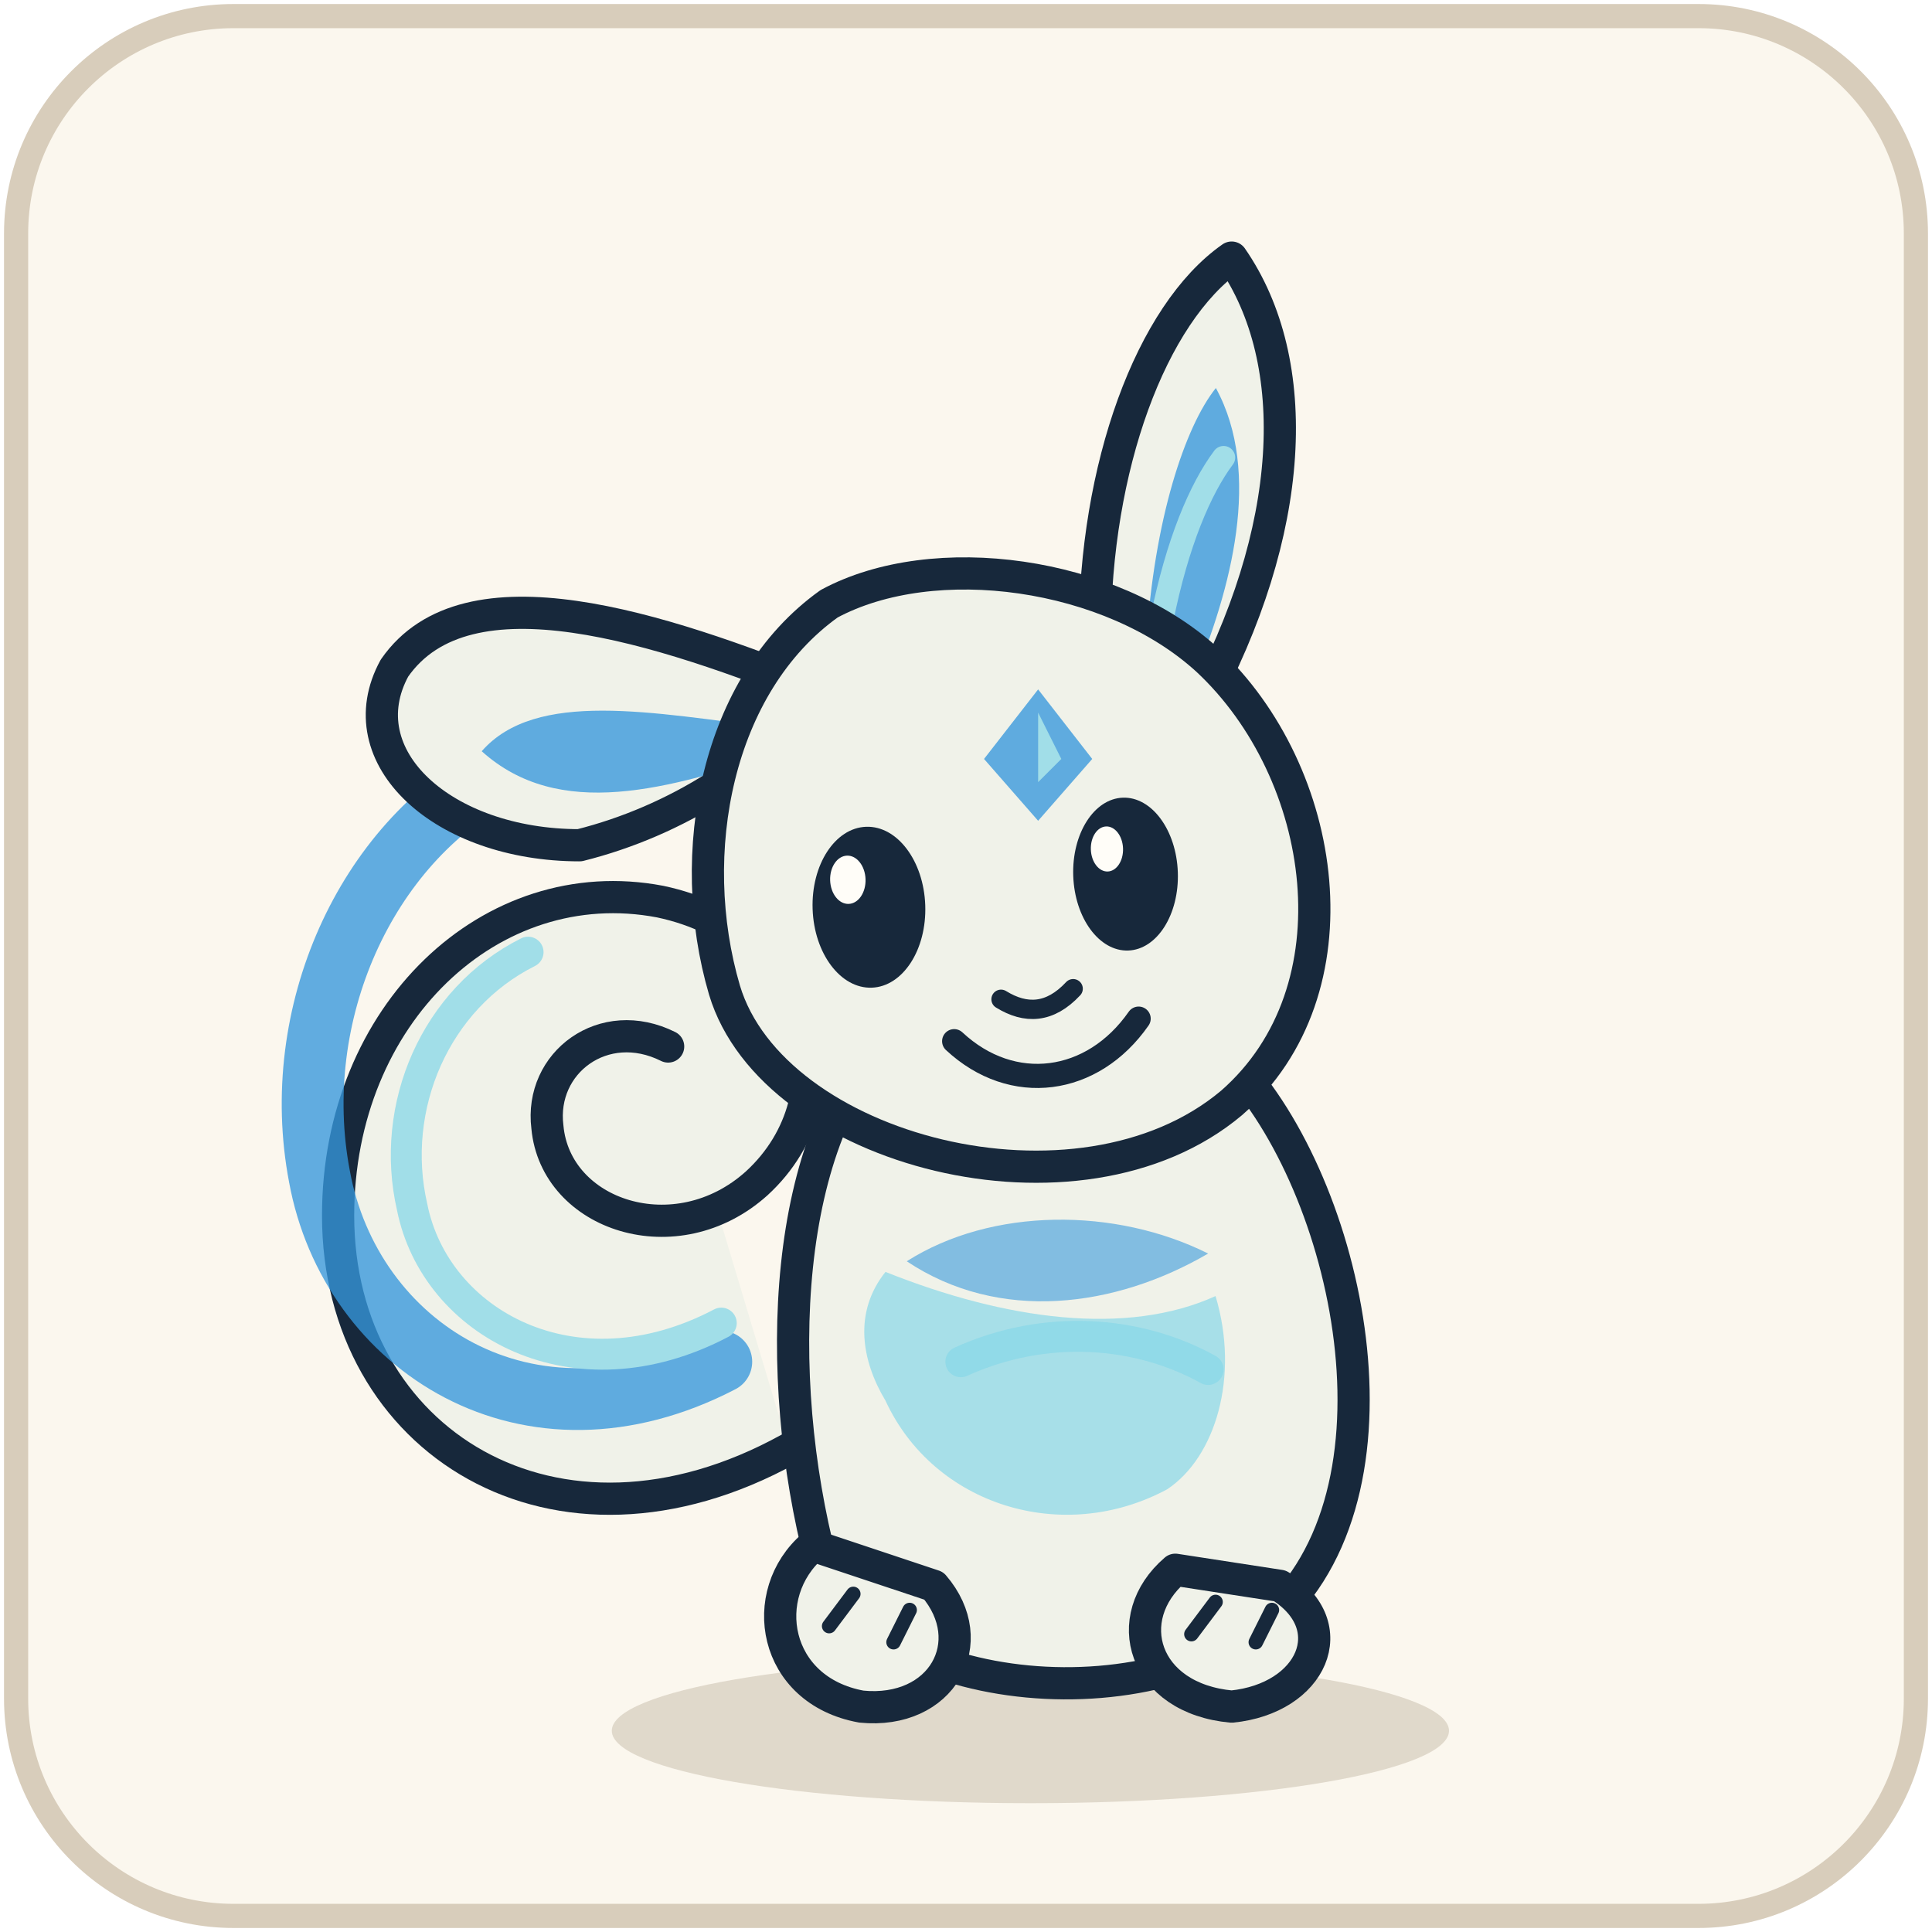
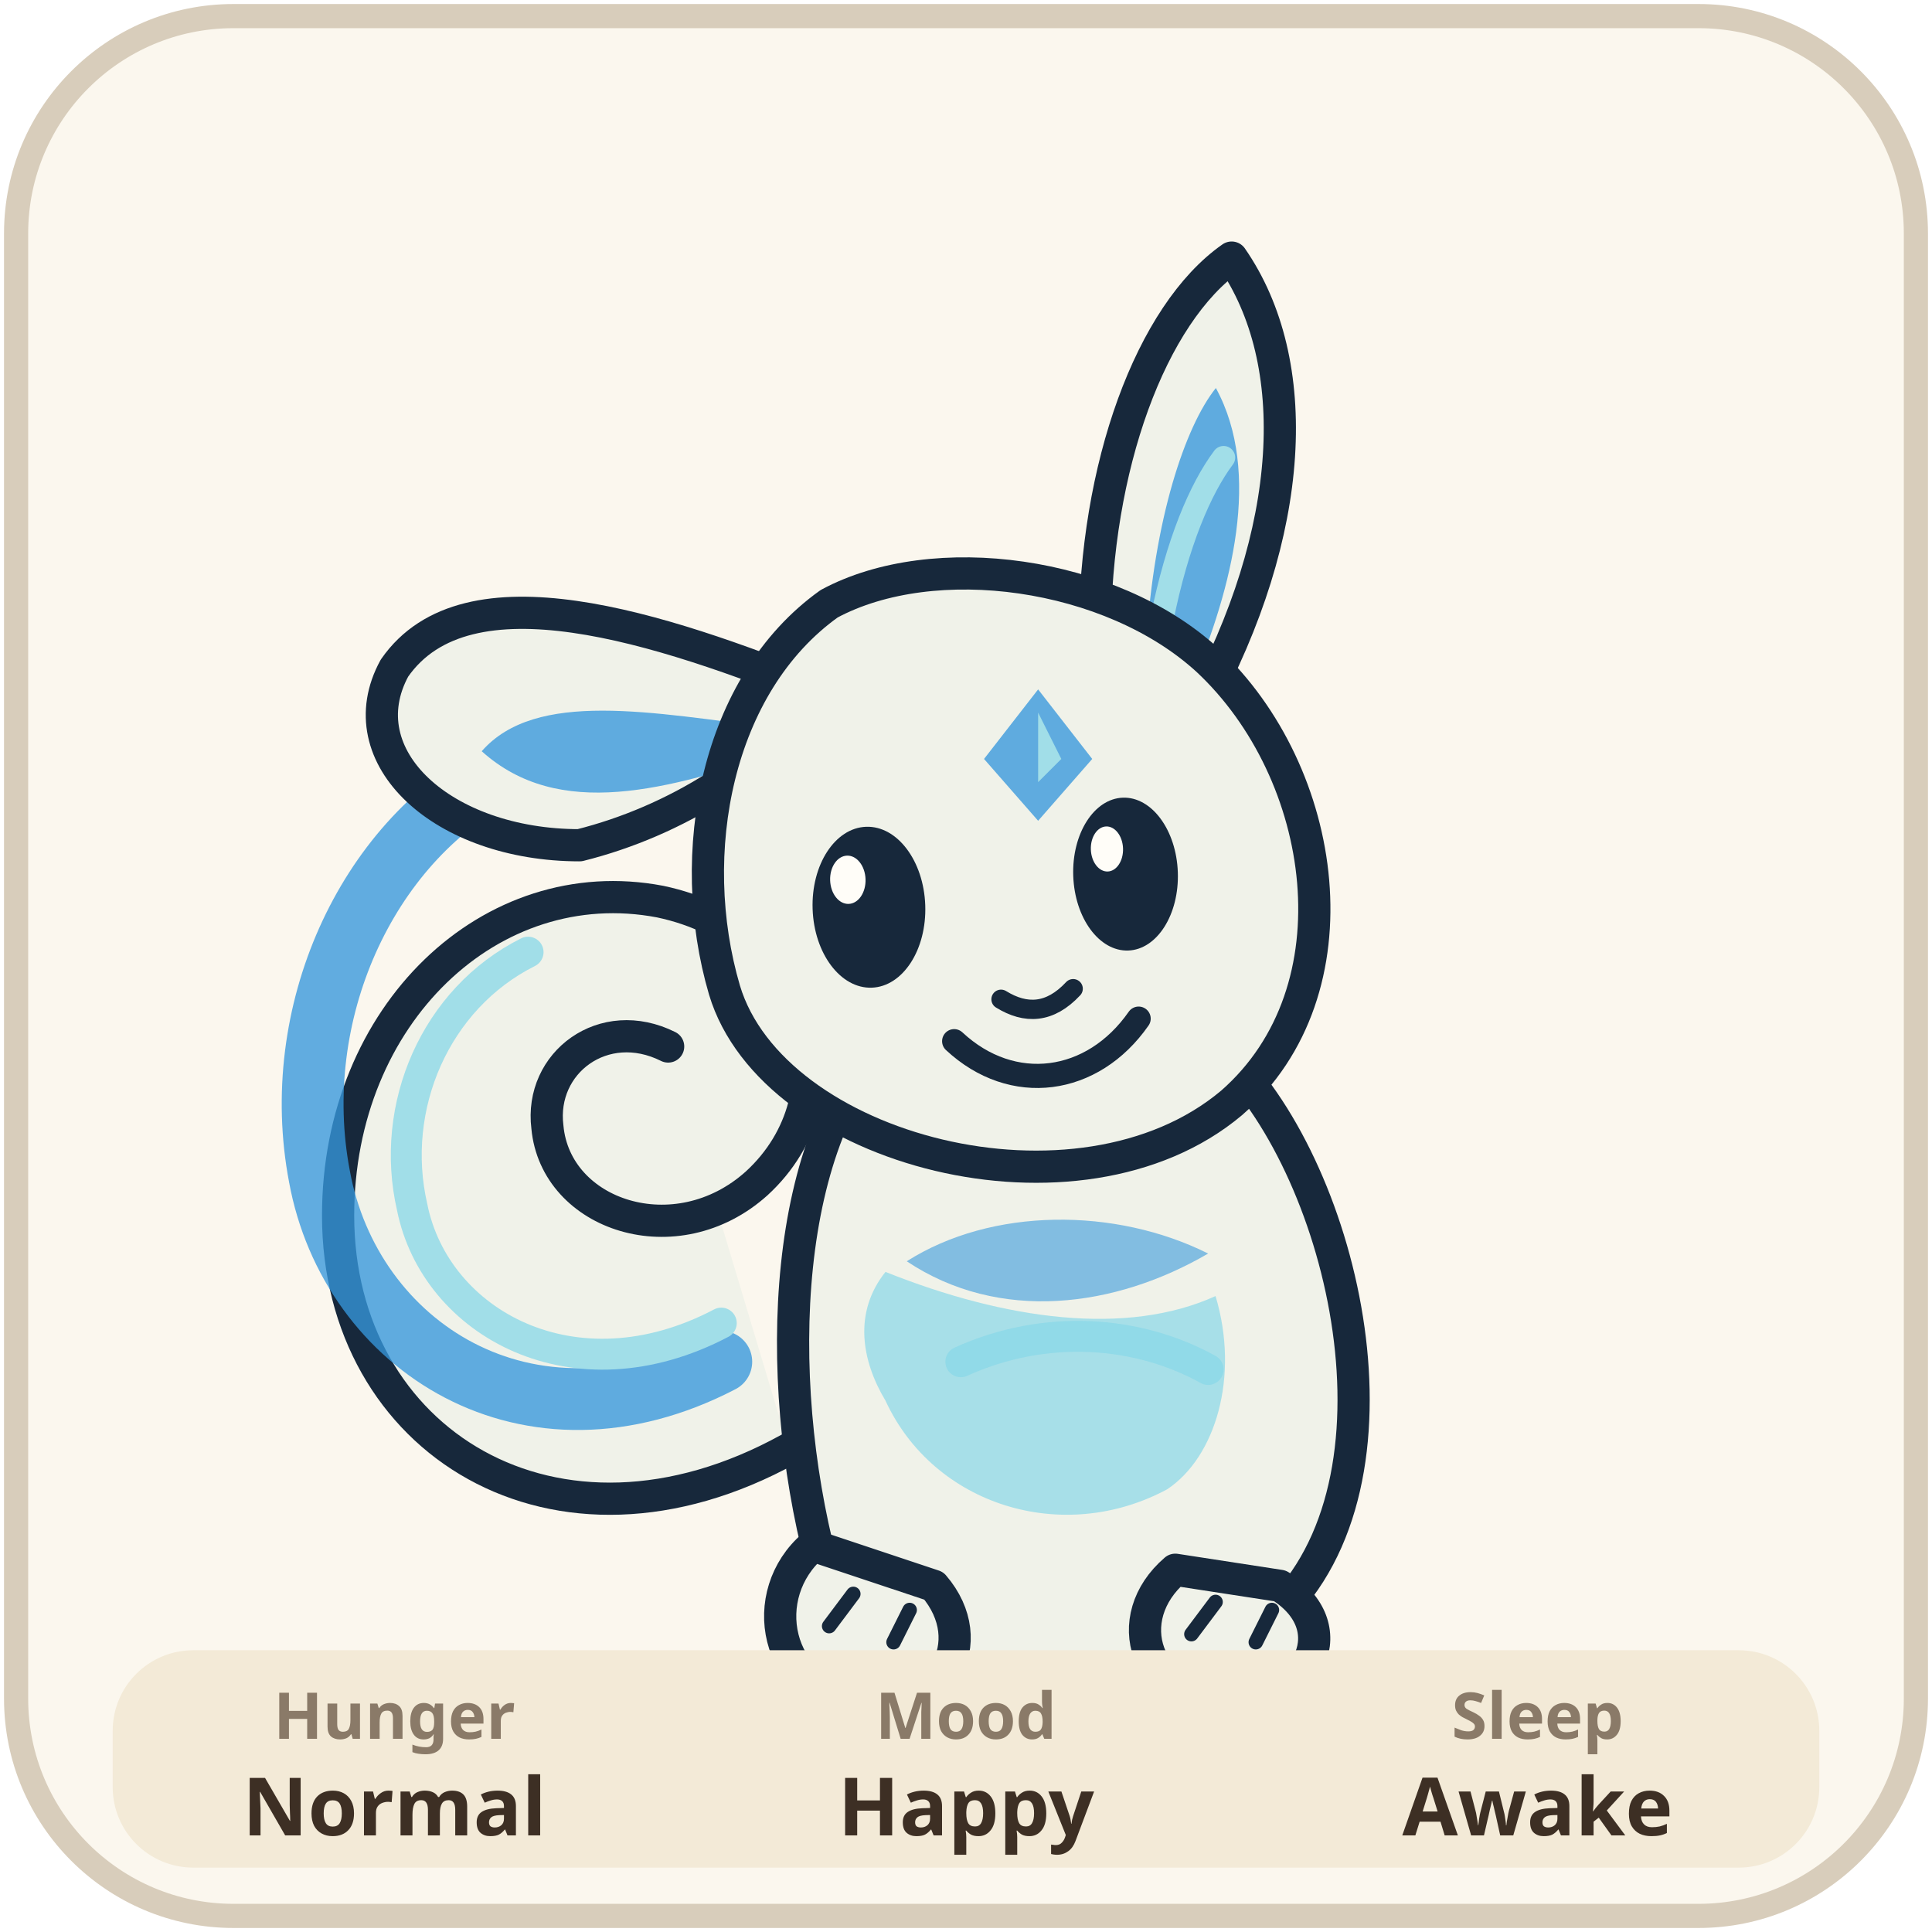
<svg xmlns="http://www.w3.org/2000/svg" viewBox="0 0 240 240" width="240" height="240" role="img" data-prototype-class="water" data-prototype-stage="young" data-prototype-mood="happy" data-prototype-hunger="normal" data-prototype-behavior="idle" data-prototype-expression="happy" data-class-effect-level="none" data-gitty-class="water" data-gitty-stage="young" data-gitty-body="young" data-gitty-behavior="idle" data-gitty-face="happy">
  <style> .gitty-character { animation: gitty-breathe 3.8s ease-in-out infinite; transform-box: fill-box; transform-origin: 50% 100%; } .gitty-tail { animation: tail-idle 4.2s ease-in-out infinite; transform-box: fill-box; transform-origin: 80% 80%; } .gitty-eyes { animation: gitty-blink 5.6s ease-in-out infinite; transform-box: fill-box; transform-origin: center; } .stage-hatchling .gitty-ears, .stage-baby .gitty-ears { transform: scale(1.1); transform-box: fill-box; transform-origin: 50% 100%; } .stage-mature .gitty-tail { transform: scale(1.04); transform-box: fill-box; transform-origin: 85% 85%; } .behavior-sleeping .gitty-anatomy, .behavior-hibernating .gitty-anatomy { transform-origin: 50% 100%; } .food-bowl { animation: food-bowl-nudge 2.4s ease-in-out infinite; transform-box: fill-box; transform-origin: center; } .play-ball { animation: play-ball-bounce 1.4s ease-in-out infinite; transform-box: fill-box; transform-origin: center; } .sleep-zzz, .sleep-particle { animation: sleep-float 3s ease-in-out infinite; transform-box: fill-box; transform-origin: center; } .sleep-particle-2 { animation-delay: -1.4s; animation-duration: 3.8s; } @keyframes gitty-breathe { 0%, 100% { transform: translateY(0) scaleY(1); } 50% { transform: translateY(-1px) scaleY(1.012); } } @keyframes gitty-blink { 0%, 44%, 48%, 100% { transform: scaleY(1); } 46% { transform: scaleY(.08); } } @keyframes tail-idle { 0%, 100% { transform: rotate(-1deg); } 50% { transform: rotate(3deg); } } @keyframes food-bowl-nudge { 0%, 70%, 100% { transform: translateX(0); } 82% { transform: translateX(-2px); } } @keyframes play-ball-bounce { 0%, 100% { transform: translateY(0) rotate(-4deg); } 50% { transform: translateY(-7px) rotate(9deg); } } @keyframes sleep-float { 0%, 100% { opacity: .35; transform: translateY(3px); } 50% { opacity: .9; transform: translateY(-5px); } } @media (prefers-reduced-motion: reduce) { .gitty-character, .gitty-tail, .gitty-eyes, .earth-leaf, .water-bubble, .water-drop, .air-wind, .air-spark, .fire-flame, .fire-ember, .psy-particle, .psy-character, .psy-shadow, .food-bowl, .play-ball, .sleep-zzz, .sleep-particle { animation: none !important; } } .class-water .gitty-tail { animation: water-tail-flow 3.3s ease-in-out infinite; } .water-bubble { animation: water-bubble-rise 4.8s ease-in infinite; transform-box: fill-box; transform-origin: center; } .bubble-2 { animation-duration: 5.7s; animation-delay: -2.3s; } .bubble-3 { animation-duration: 6.4s; animation-delay: -4.8s; } .bubble-4 { animation-duration: 4.2s; animation-delay: -1.4s; } .bubble-5 { animation-duration: 5.2s; animation-delay: -3.5s; } .bubble-6 { animation-duration: 5.9s; animation-delay: -4.1s; } .bubble-7 { animation-duration: 4.5s; animation-delay: -2.8s; } .water-drop { animation: water-drop-bob 3.7s ease-in-out infinite; transform-box: fill-box; transform-origin: center; } .drop-2 { animation-duration: 4.6s; animation-delay: -2.2s; } .drop-3 { animation-duration: 4.1s; animation-delay: -1.6s; } @keyframes water-bubble-rise { 0% { opacity: 0; transform: translate(0, 24px) scale(.7); } 18% { opacity: .85; } 80% { opacity: .65; } 100% { opacity: 0; transform: translate(8px, -42px) scale(1.06); } } @keyframes water-drop-bob { 0%, 100% { opacity: .45; transform: translateY(3px); } 50% { opacity: 1; transform: translateY(-5px); } } @keyframes water-tail-flow { 0%, 100% { transform: rotate(-1deg) scaleX(1); } 50% { transform: rotate(3deg) scaleX(1.025); } } </style>
  <rect x="2" y="2" width="236" height="236" rx="27" fill="#fbf7ee" stroke="#d8cdbb" stroke-width="3" />
  <g class="class-water behavior-idle">
    <ellipse class="gitty-shadow" cx="128" cy="215" rx="52" ry="9" fill="#ad9e88" opacity=".34" />
    <g class="stage-young" data-anatomy-stage="young">
      <g class="gitty-character">
        <g class="gitty-tail">
          <path data-anatomy-part="tail" d="M98 180 C69 196 42 179 42 151 C42 126 61 108 82 112 C101 116 106 136 94 147 C84 156 69 151 68 140 C67 132 75 126 83 130" fill="#f0f2e9" stroke="#17283b" stroke-width="4" stroke-linecap="round" stroke-linejoin="round" />
          <g class="stage-class-markings stage-class-markings-young" opacity="0.78" transform="translate(128 125) scale(.96) translate(-128 -125)">
            <path d="M88 171 C63 184 40 169 36 147 C32 126 42 104 59 95" fill="none" stroke="#3697dc" stroke-width="8" stroke-linecap="round" />
            <path d="M88 166 C69 176 51 166 48 151 C45 138 51 124 63 118" fill="none" stroke="#8bd8e8" stroke-width="4" stroke-linecap="round" />
          </g>
        </g>
        <g class="gitty-body">
          <path data-anatomy-part="body" d="M111 128 C97 141 96 171 102 194 C108 211 145 215 160 199 C176 181 166 143 151 130 C140 121 122 120 111 128Z" fill="#f0f2e9" stroke="#17283b" stroke-width="4" stroke-linecap="round" stroke-linejoin="round" />
          <path d="M110 174 C116 187 132 192 145 185 C151 181 154 171 151 161 C140 166 125 164 110 158 C106 163 107 169 110 174Z" fill="#8bd8e8" opacity=".72" />
          <g class="stage-class-markings stage-class-markings-young" opacity="0.78" transform="translate(128 125) scale(.96) translate(-128 -125)">
            <path d="M112 158 C123 151 139 151 151 157 C139 164 124 166 112 158Z" fill="#3697dc" opacity=".76" />
            <path d="M119 171 C130 166 142 167 151 172" fill="none" stroke="#8bd8e8" stroke-width="4" stroke-linecap="round" />
          </g>
        </g>
        <g class="gitty-ears">
          <path data-anatomy-part="left-ear" d="M102 86 C82 78 58 70 49 83 C43 94 55 105 72 105 C84 102 95 95 102 86Z" fill="#f0f2e9" stroke="#17283b" stroke-width="4" stroke-linecap="round" stroke-linejoin="round" />
          <path data-anatomy-part="right-ear" d="M136 79 C136 58 143 39 153 32 C162 45 161 66 149 88Z" fill="#f0f2e9" stroke="#17283b" stroke-width="4" stroke-linecap="round" stroke-linejoin="round" />
          <g class="stage-class-markings stage-class-markings-young" opacity="0.78" transform="translate(128 125) scale(.96) translate(-128 -125)">
            <path d="M95 89 C79 87 64 84 57 92 C67 101 81 97 96 92Z" fill="#3697dc" />
            <path d="M143 78 C144 62 148 50 152 45 C158 56 154 71 149 83Z" fill="#3697dc" />
            <path d="M145 75 C147 65 150 58 153 54" fill="none" stroke="#8bd8e8" stroke-width="3" stroke-linecap="round" />
          </g>
        </g>
        <g class="gitty-head">
          <path data-anatomy-part="head" d="M103 75 C89 85 85 106 90 123 C96 143 134 153 153 137 C169 123 165 96 150 82 C138 71 116 68 103 75Z" fill="#f0f2e9" stroke="#17283b" stroke-width="4" stroke-linecap="round" stroke-linejoin="round" />
          <g class="stage-class-markings stage-class-markings-young" opacity="0.78" transform="translate(128 125) scale(.96) translate(-128 -125)">
            <path d="M129 84 L136 93 L129 101 L122 93Z" fill="#3697dc" />
            <path d="M129 87 L132 93 L129 96Z" fill="#8bd8e8" />
          </g>
          <g transform="translate(128 114) rotate(-2) translate(-128 -114)">
            <g class="gitty-face face-happy">
              <g class="gitty-eyes">
                <ellipse cx="108" cy="112" rx="7" ry="10" fill="#17283b" />
                <ellipse cx="140" cy="109" rx="6.5" ry="9.5" fill="#17283b" />
                <ellipse cx="105.5" cy="108.5" rx="2.2" ry="3" fill="#fffdf8" />
                <ellipse cx="137.8" cy="105.8" rx="2" ry="2.8" fill="#fffdf8" />
              </g>
              <path d="M118 129 C125 136 135 135 141 127" fill="none" stroke="#17283b" stroke-width="3" stroke-linecap="round" />
              <path d="M124 124 C127 126 130 126 133 123" fill="none" stroke="#17283b" stroke-width="2.4" stroke-linecap="round" />
            </g>
          </g>
        </g>
        <g class="gitty-paws">
          <path data-anatomy-part="left-paw" d="M101 192 C94 198 96 210 107 212 C117 213 122 204 116 197Z" fill="#f0f2e9" stroke="#17283b" stroke-width="4" stroke-linecap="round" stroke-linejoin="round" />
          <path data-anatomy-part="right-paw" d="M146 195 C139 201 142 211 153 212 C163 211 167 202 159 197Z" fill="#f0f2e9" stroke="#17283b" stroke-width="4" stroke-linecap="round" stroke-linejoin="round" />
          <path d="M103 202 L106 198 M111 204 L113 200 M148 203 L151 199 M156 204 L158 200" stroke="#17283b" stroke-width="1.8" stroke-linecap="round" />
        </g>
      </g>
    </g>
  </g>
+   <g class="gitty-status-labels" data-gitty-status-labels="hunger mood sleep">
+     <rect x="14" y="205" width="212" height="27" rx="10" fill="#f3ead7" />
+     <text x="49" y="216" text-anchor="middle" fill="#8a7a68" font-family="ui-rounded, system-ui, sans-serif" font-size="8" font-weight="700">Hunger</text>
+     <text x="49" y="228" text-anchor="middle" fill="#3d2f24" font-family="ui-rounded, system-ui, sans-serif" font-size="10" font-weight="700">Normal</text>
+     <text x="120" y="216" text-anchor="middle" fill="#8a7a68" font-family="ui-rounded, system-ui, sans-serif" font-size="8" font-weight="700">Mood</text>
+     <text x="120" y="228" text-anchor="middle" fill="#3d2f24" font-family="ui-rounded, system-ui, sans-serif" font-size="10" font-weight="700">Happy</text>
+     <text x="191" y="216" text-anchor="middle" fill="#8a7a68" font-family="ui-rounded, system-ui, sans-serif" font-size="8" font-weight="700">Sleep</text>
+     <text x="191" y="228" text-anchor="middle" fill="#3d2f24" font-family="ui-rounded, system-ui, sans-serif" font-size="10" font-weight="700">Awake</text>
+   </g>
</svg>
